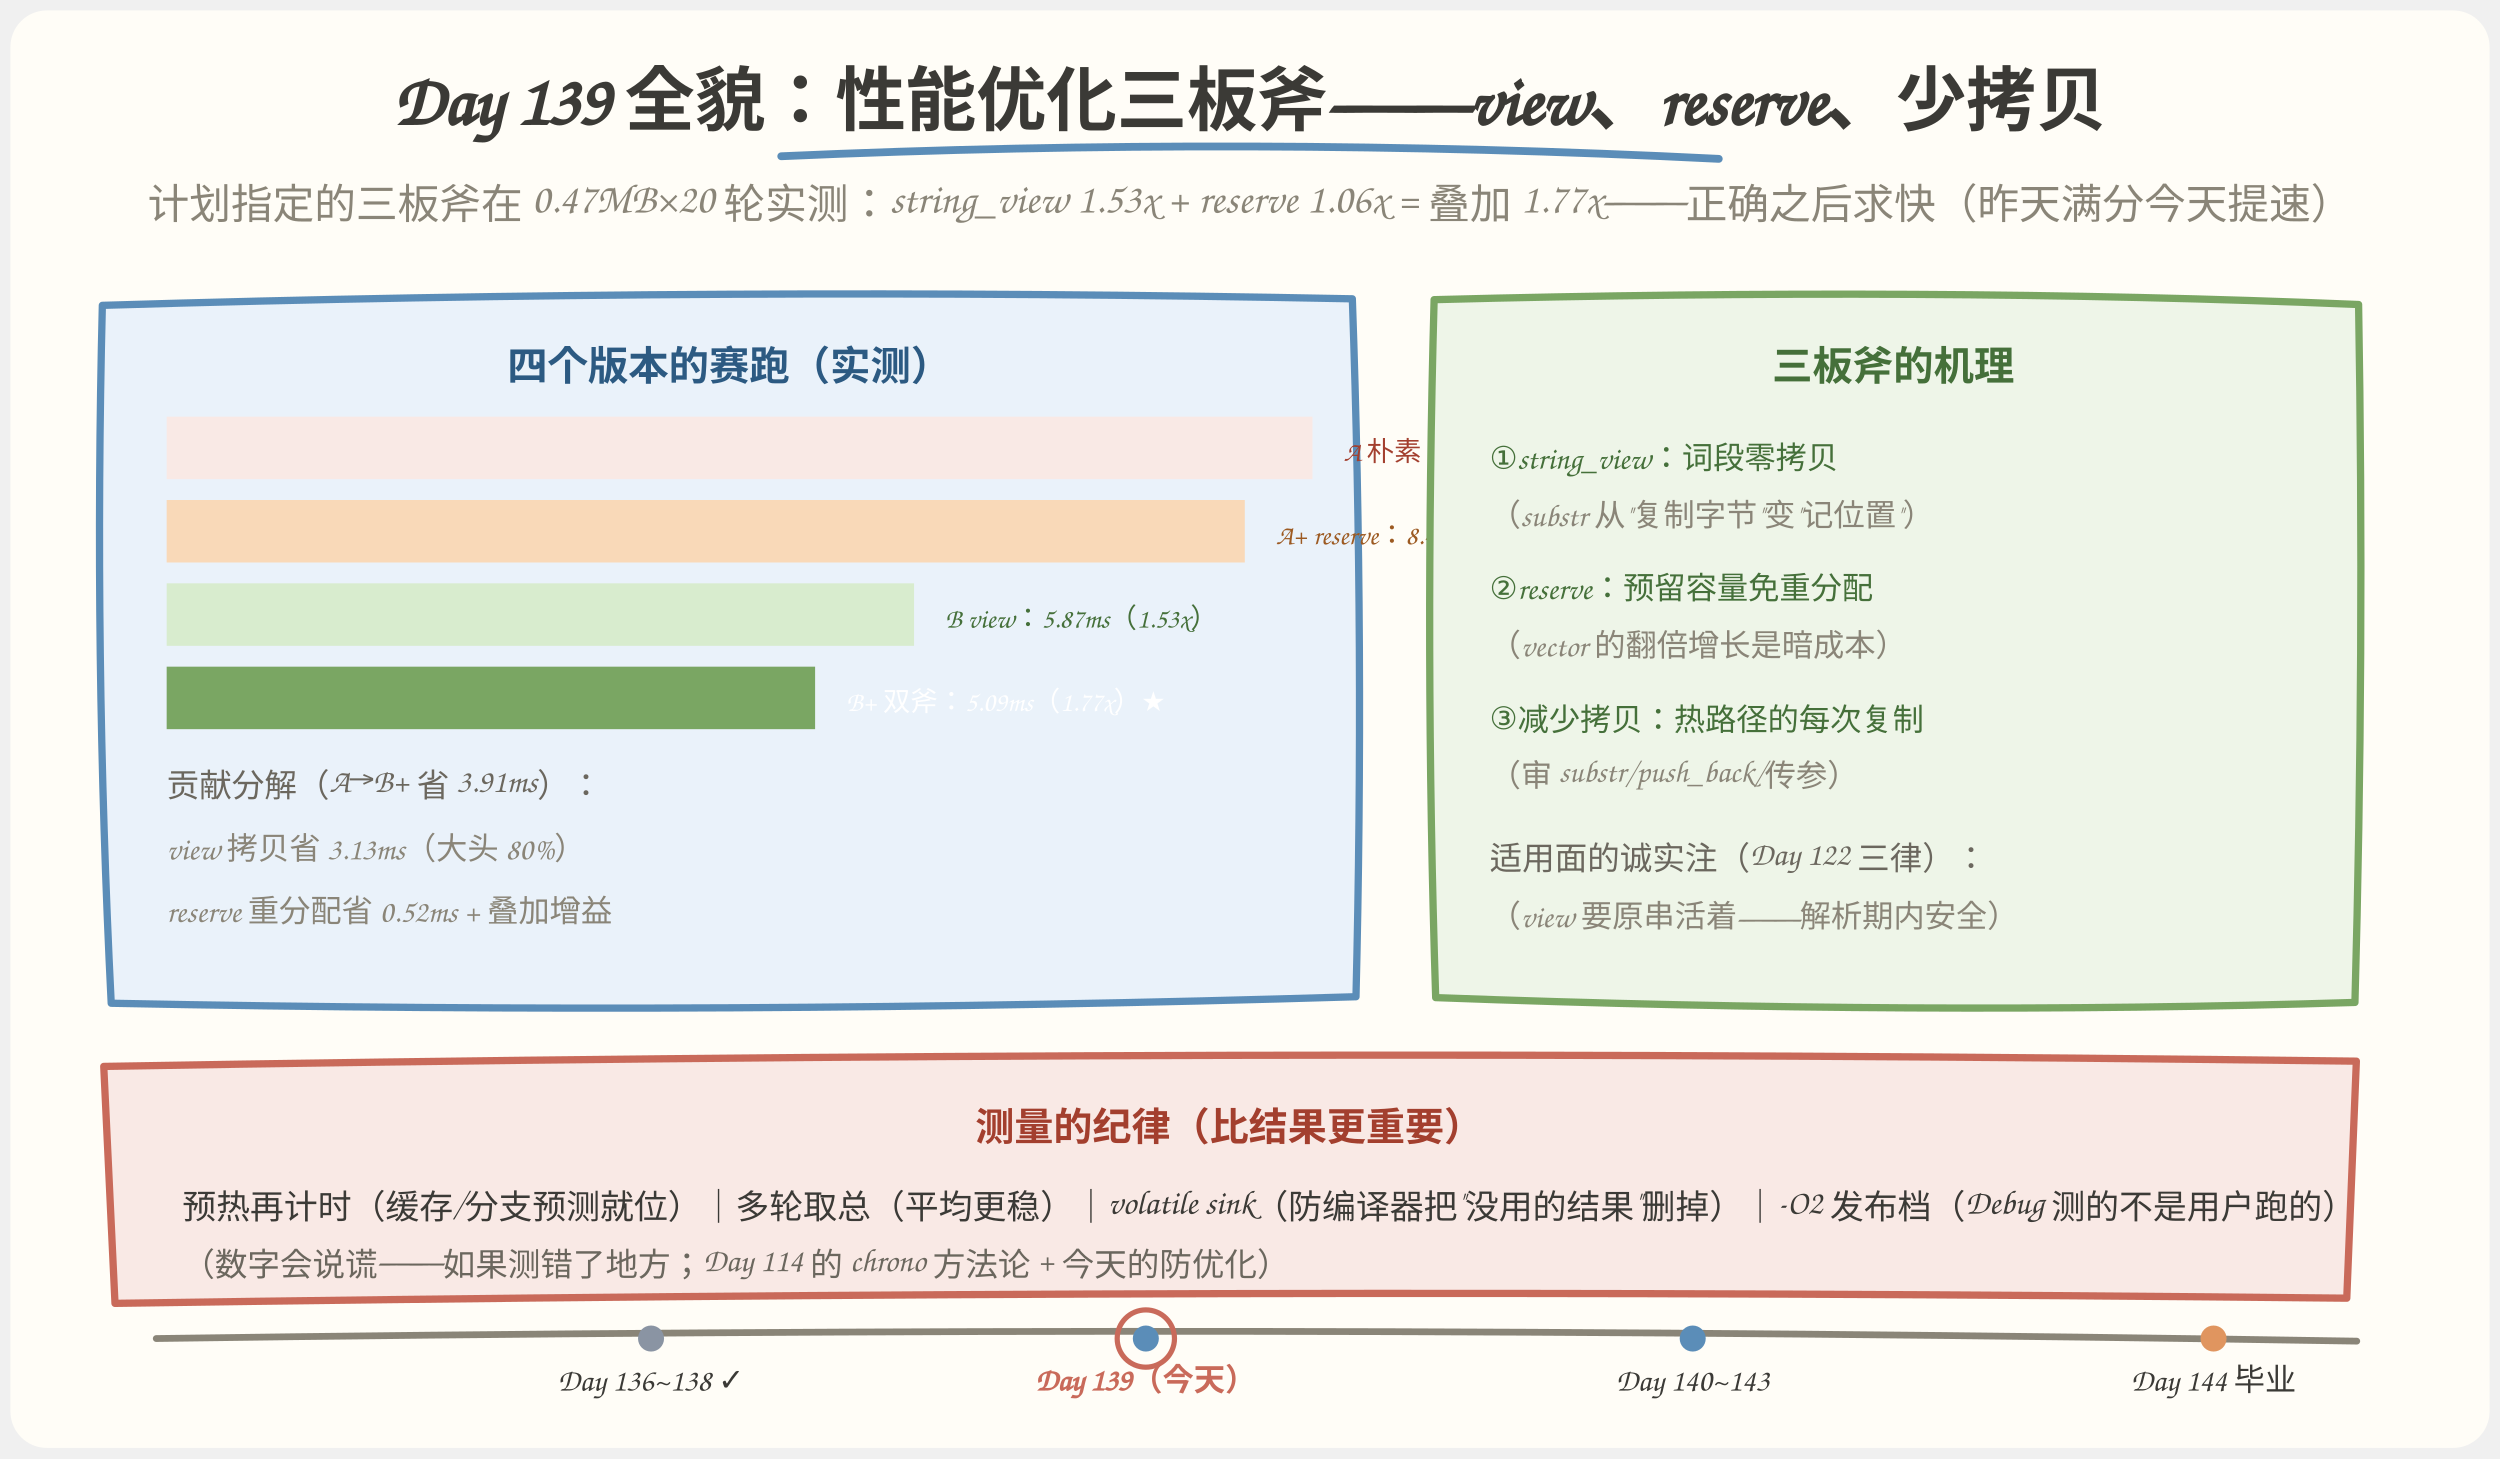
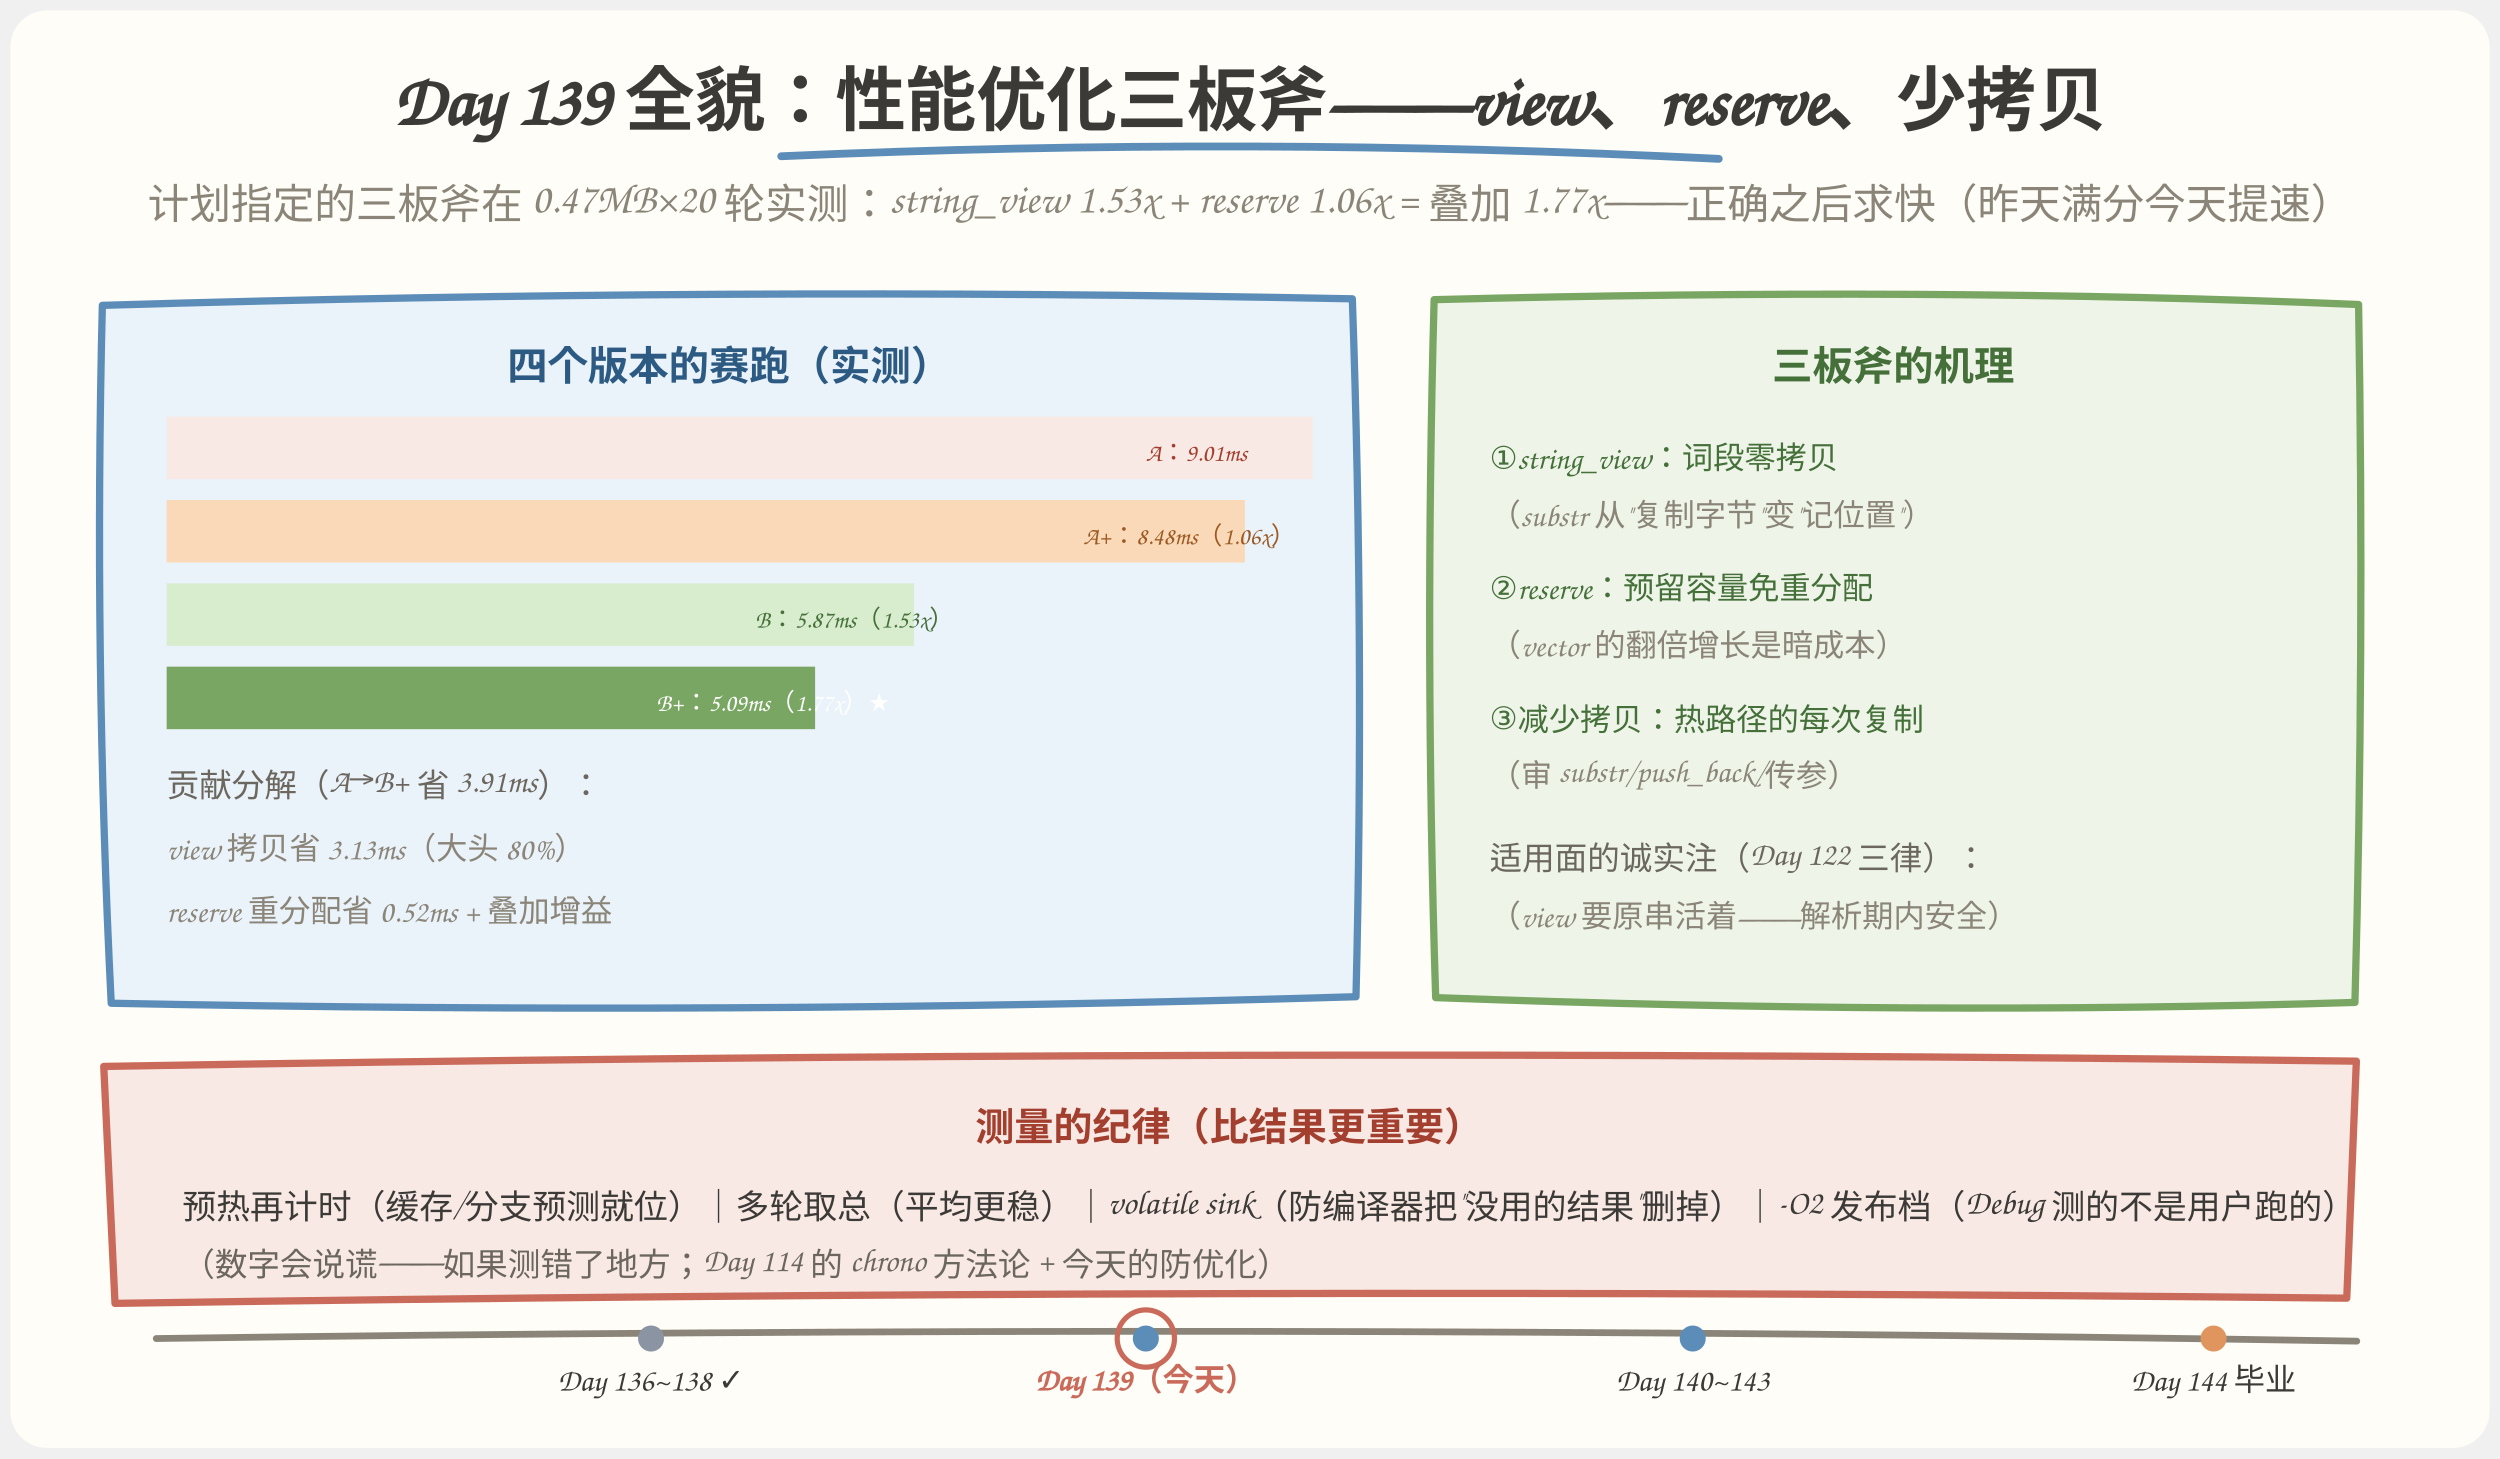
<svg xmlns="http://www.w3.org/2000/svg" viewBox="0 0 960 560" font-family="'Kaiti SC','KaiTi','Comic Sans MS',cursive">
  <rect x="4" y="4" width="952" height="552" rx="14" fill="#fffdf7" />
  <g stroke-linecap="round" stroke-linejoin="round">
    <text x="480" y="48" text-anchor="middle" font-size="27" font-weight="bold" fill="#3b3a36">Day 139 全貌：性能优化三板斧——view、reserve、少拷贝</text>
    <path d="M 300,60 Q 480,52 660,61" fill="none" stroke="#5b8db8" stroke-width="3" />
    <text x="480" y="84" text-anchor="middle" font-size="16" fill="#8a8578">计划指定的三板斧在 0.47MB×20 轮实测：string_view 1.53x + reserve 1.06x = 叠加 1.77x——正确之后求快（昨天满分今天提速）</text>
    <path d="M 40,116 Q 280,110 520,116 Q 524,250 520,384 Q 280,390 42,384 Q 36,250 40,116 Z" fill="#eaf2fa" stroke="#5b8db8" stroke-width="2.8" transform="rotate(-0.3 280 250)" />
    <text x="280" y="146" text-anchor="middle" font-size="15.5" font-weight="bold" fill="#2c5a82">四个版本的赛跑（实测）</text>
    <rect x="64" y="160" width="440" height="24" fill="#f9e9e5" />
-     <text x="516" y="177" font-size="10.5" fill="#a33f2e">A 朴素：9.01ms（1.00x）</text>
+     <text x="440" y="177" font-size="9.5" fill="#a33f2e">A：9.01ms</text>
    <rect x="64" y="192" width="414" height="24" fill="#f9d9b8" />
-     <text x="490" y="209" font-size="10.5" fill="#9c5a22">A+ reserve：8.48ms（1.06x）</text>
+     <text x="416" y="209" font-size="9.5" fill="#9c5a22">A+：8.48ms（1.06x）</text>
    <rect x="64" y="224" width="287" height="24" fill="#d8ecce" />
-     <text x="363" y="241" font-size="10.5" fill="#45703a">B view：5.87ms（1.53x）</text>
+     <text x="290" y="241" font-size="9.5" fill="#45703a">B：5.87ms（1.53x）</text>
    <rect x="64" y="256" width="249" height="24" fill="#7aa663" />
-     <text x="325" y="273" font-size="10.5" fill="#ffffff">B+ 双斧：5.09ms（1.77x）★</text>
+     <text x="252" y="273" font-size="9.5" fill="#ffffff">B+：5.09ms（1.77x）★</text>
    <text x="64" y="306" font-size="12.5" fill="#6b675e">贡献分解（A→B+ 省 3.91ms）：</text>
    <text x="64" y="330" font-size="12" fill="#8a8578">view 拷贝省 3.13ms（大头 80%）</text>
    <text x="64" y="354" font-size="12" fill="#8a8578">reserve 重分配省 0.52ms + 叠加增益</text>
    <path d="M 550,116 Q 740,110 905,116 Q 908,250 905,384 Q 740,390 552,384 Q 547,250 550,116 Z" fill="#eef5e8" stroke="#7aa663" stroke-width="2.8" transform="rotate(0.3 727 250)" />
    <text x="727" y="146" text-anchor="middle" font-size="15.5" font-weight="bold" fill="#45703a">三板斧的机理</text>
    <text x="572" y="180" font-size="12" fill="#45703a">①string_view：词段零拷贝</text>
    <text x="572" y="202" font-size="12" fill="#8a8578">（substr 从"复制字节"变"记位置"）</text>
    <text x="572" y="230" font-size="12" fill="#45703a">②reserve：预留容量免重分配</text>
    <text x="572" y="252" font-size="12" fill="#8a8578">（vector 的翻倍增长是暗成本）</text>
    <text x="572" y="280" font-size="12" fill="#45703a">③减少拷贝：热路径的每次复制</text>
    <text x="572" y="302" font-size="12" fill="#8a8578">（审 substr/push_back/传参）</text>
    <text x="572" y="334" font-size="12.5" fill="#6b675e">适用面的诚实注（Day 122 三律）：</text>
    <text x="572" y="356" font-size="12" fill="#8a8578">（view 要原串活着——解析期内安全）</text>
    <path d="M 40,408 Q 470,402 905,409 L 901,500 Q 470,494 44,499 Z" fill="#f9e9e5" stroke="#c96a5a" stroke-width="2.8" transform="rotate(-0.2 472 454)" />
    <text x="472" y="438" text-anchor="middle" font-size="15" font-weight="bold" fill="#a33f2e">测量的纪律（比结果更重要）</text>
    <text x="70" y="468" font-size="13" fill="#3b3a36">预热再计时（缓存/分支预测就位）｜多轮取总（平均更稳）｜volatile sink（防编译器把"没用的结果"删掉）｜-O2 发布档（Debug 测的不是用户跑的）</text>
    <text x="70" y="490" font-size="12.5" fill="#6b675e">（数字会说谎——如果测错了地方；Day 114 的 chrono 方法论 + 今天的防优化）</text>
    <path d="M 60,514 Q 480,508 905 515" fill="none" stroke="#8a8578" stroke-width="2.6" />
    <circle cx="250" cy="514" r="5" fill="#8a94a3" />
    <text x="250" y="534" text-anchor="middle" font-size="12" fill="#3b3a36">Day 136~138 ✓</text>
    <circle cx="440" cy="514" r="11" fill="none" stroke="#c96a5a" stroke-width="2" />
    <circle cx="440" cy="514" r="5" fill="#5b8db8" />
    <text x="440" y="534" text-anchor="middle" font-size="12" font-weight="bold" fill="#c96a5a">Day 139（今天）</text>
    <circle cx="650" cy="514" r="5" fill="#5b8db8" />
    <text x="650" y="534" text-anchor="middle" font-size="12" fill="#3b3a36">Day 140~143</text>
    <circle cx="850" cy="514" r="5" fill="#e0955f" />
    <text x="850" y="534" text-anchor="middle" font-size="12" fill="#3b3a36">Day 144 毕业</text>
  </g>
</svg>
